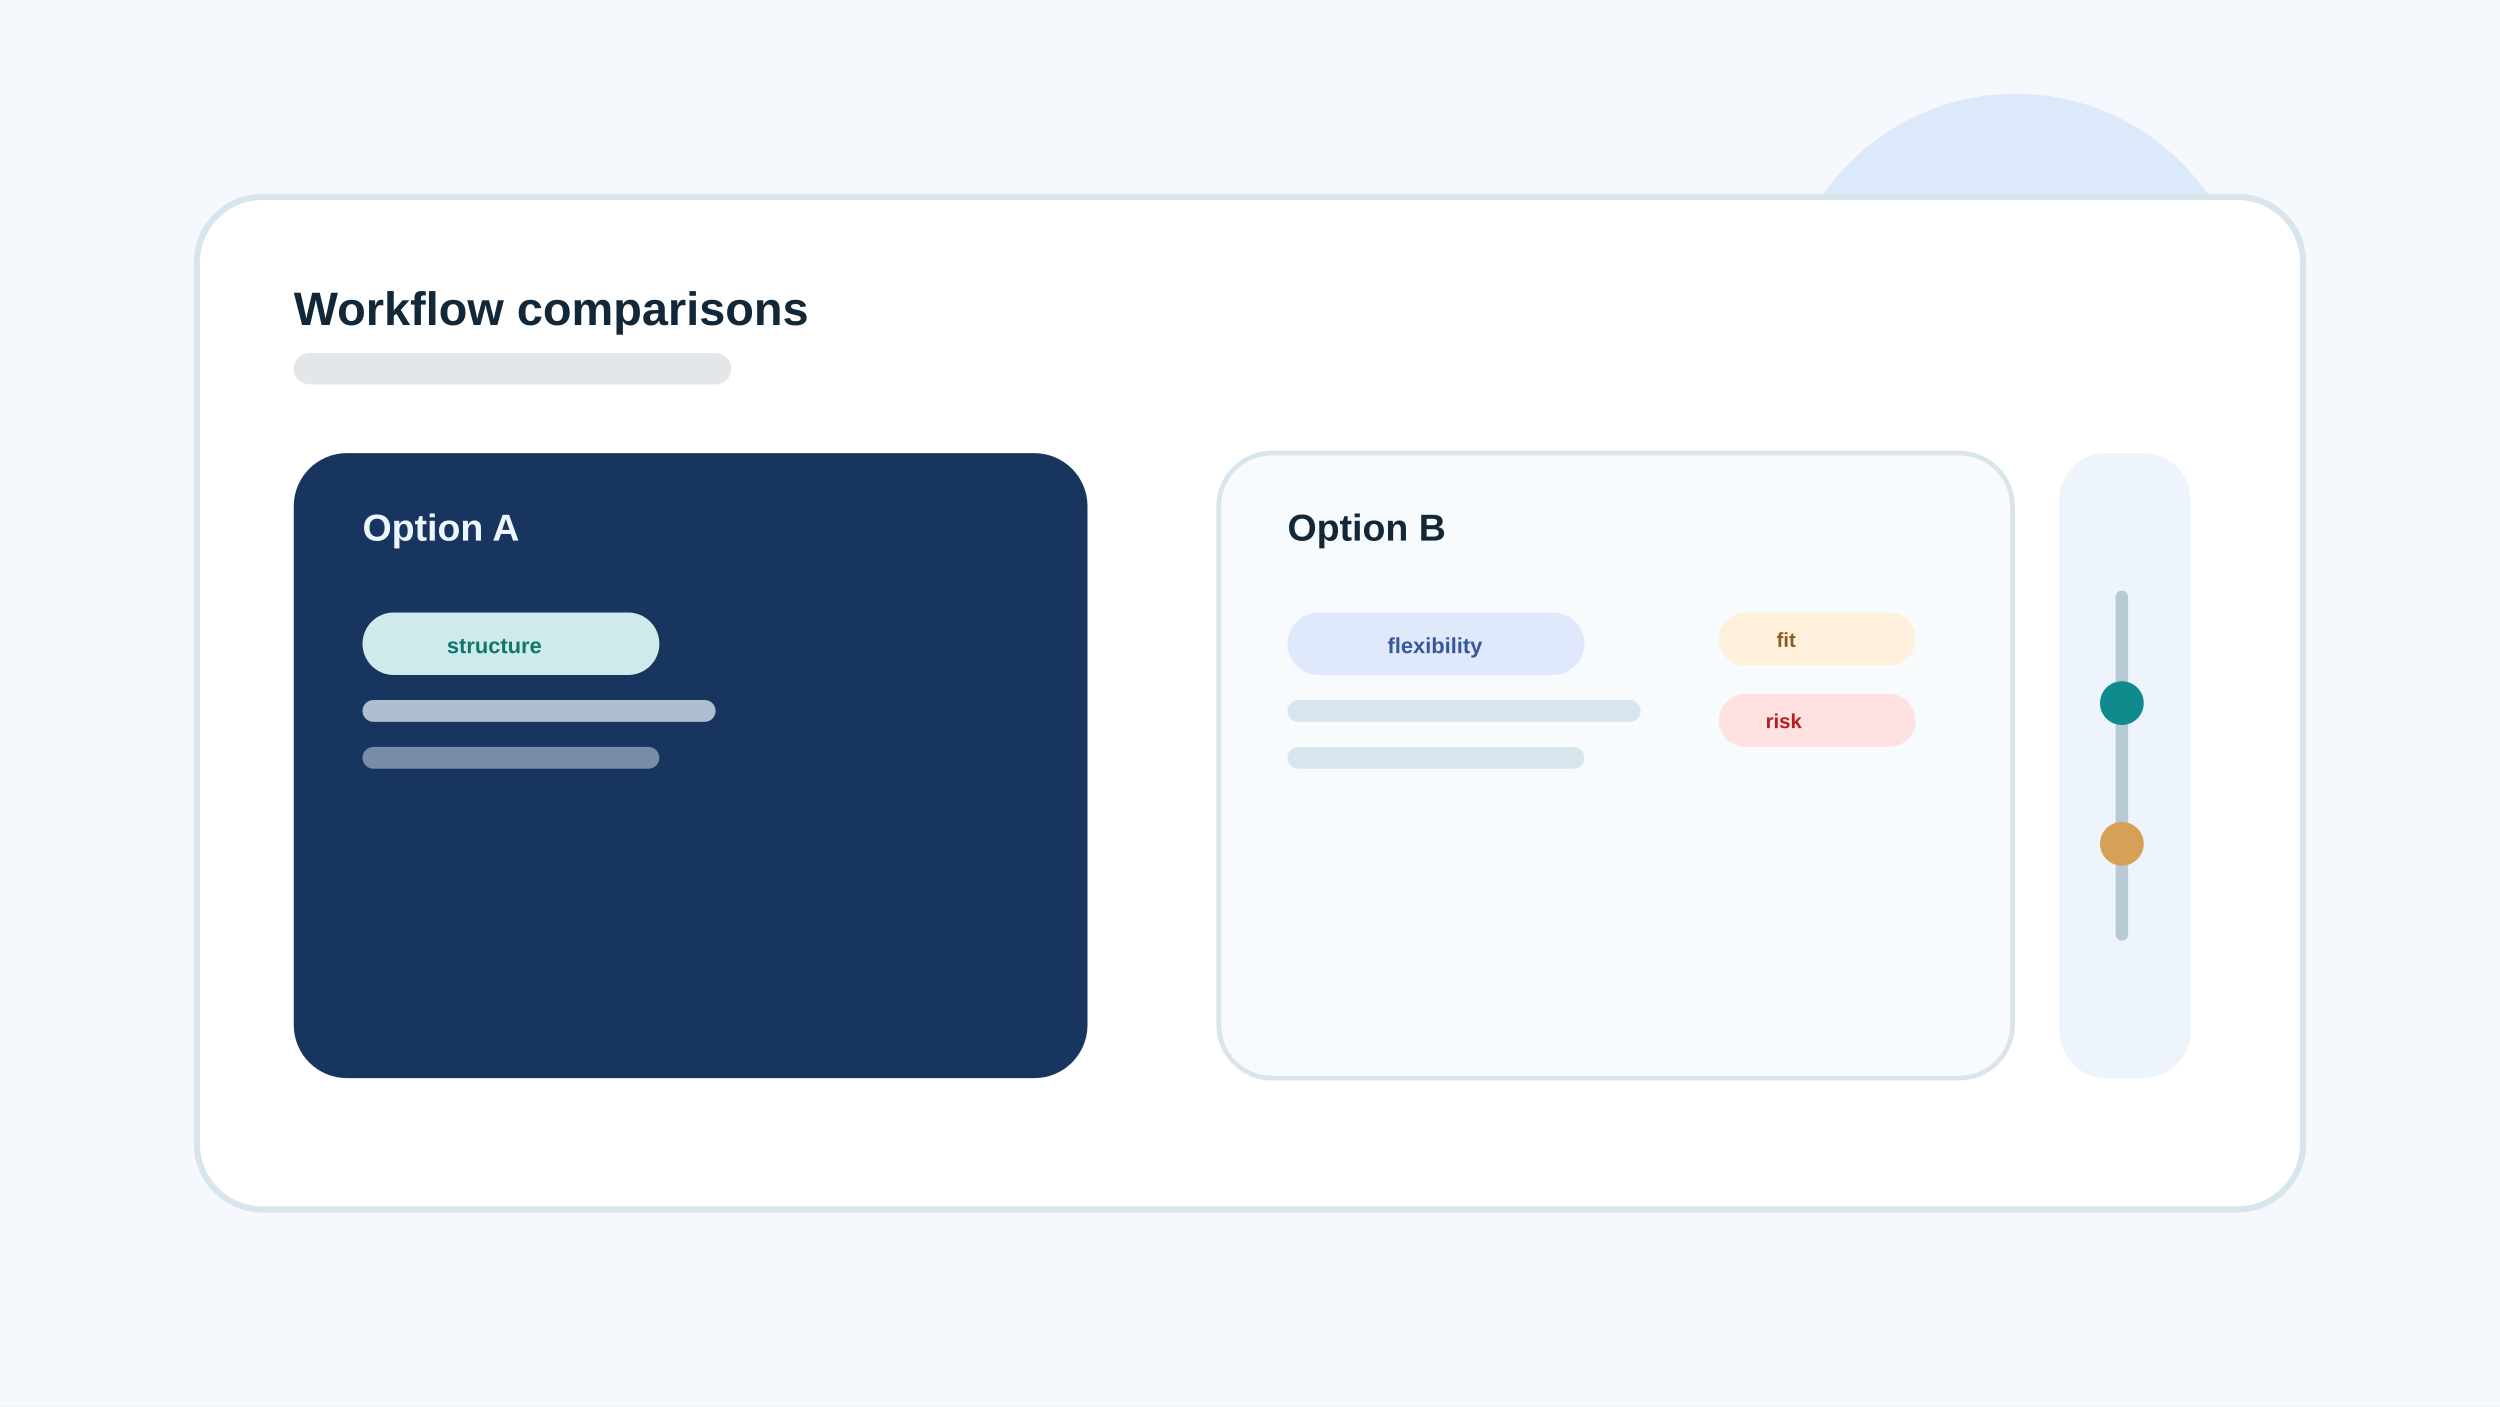
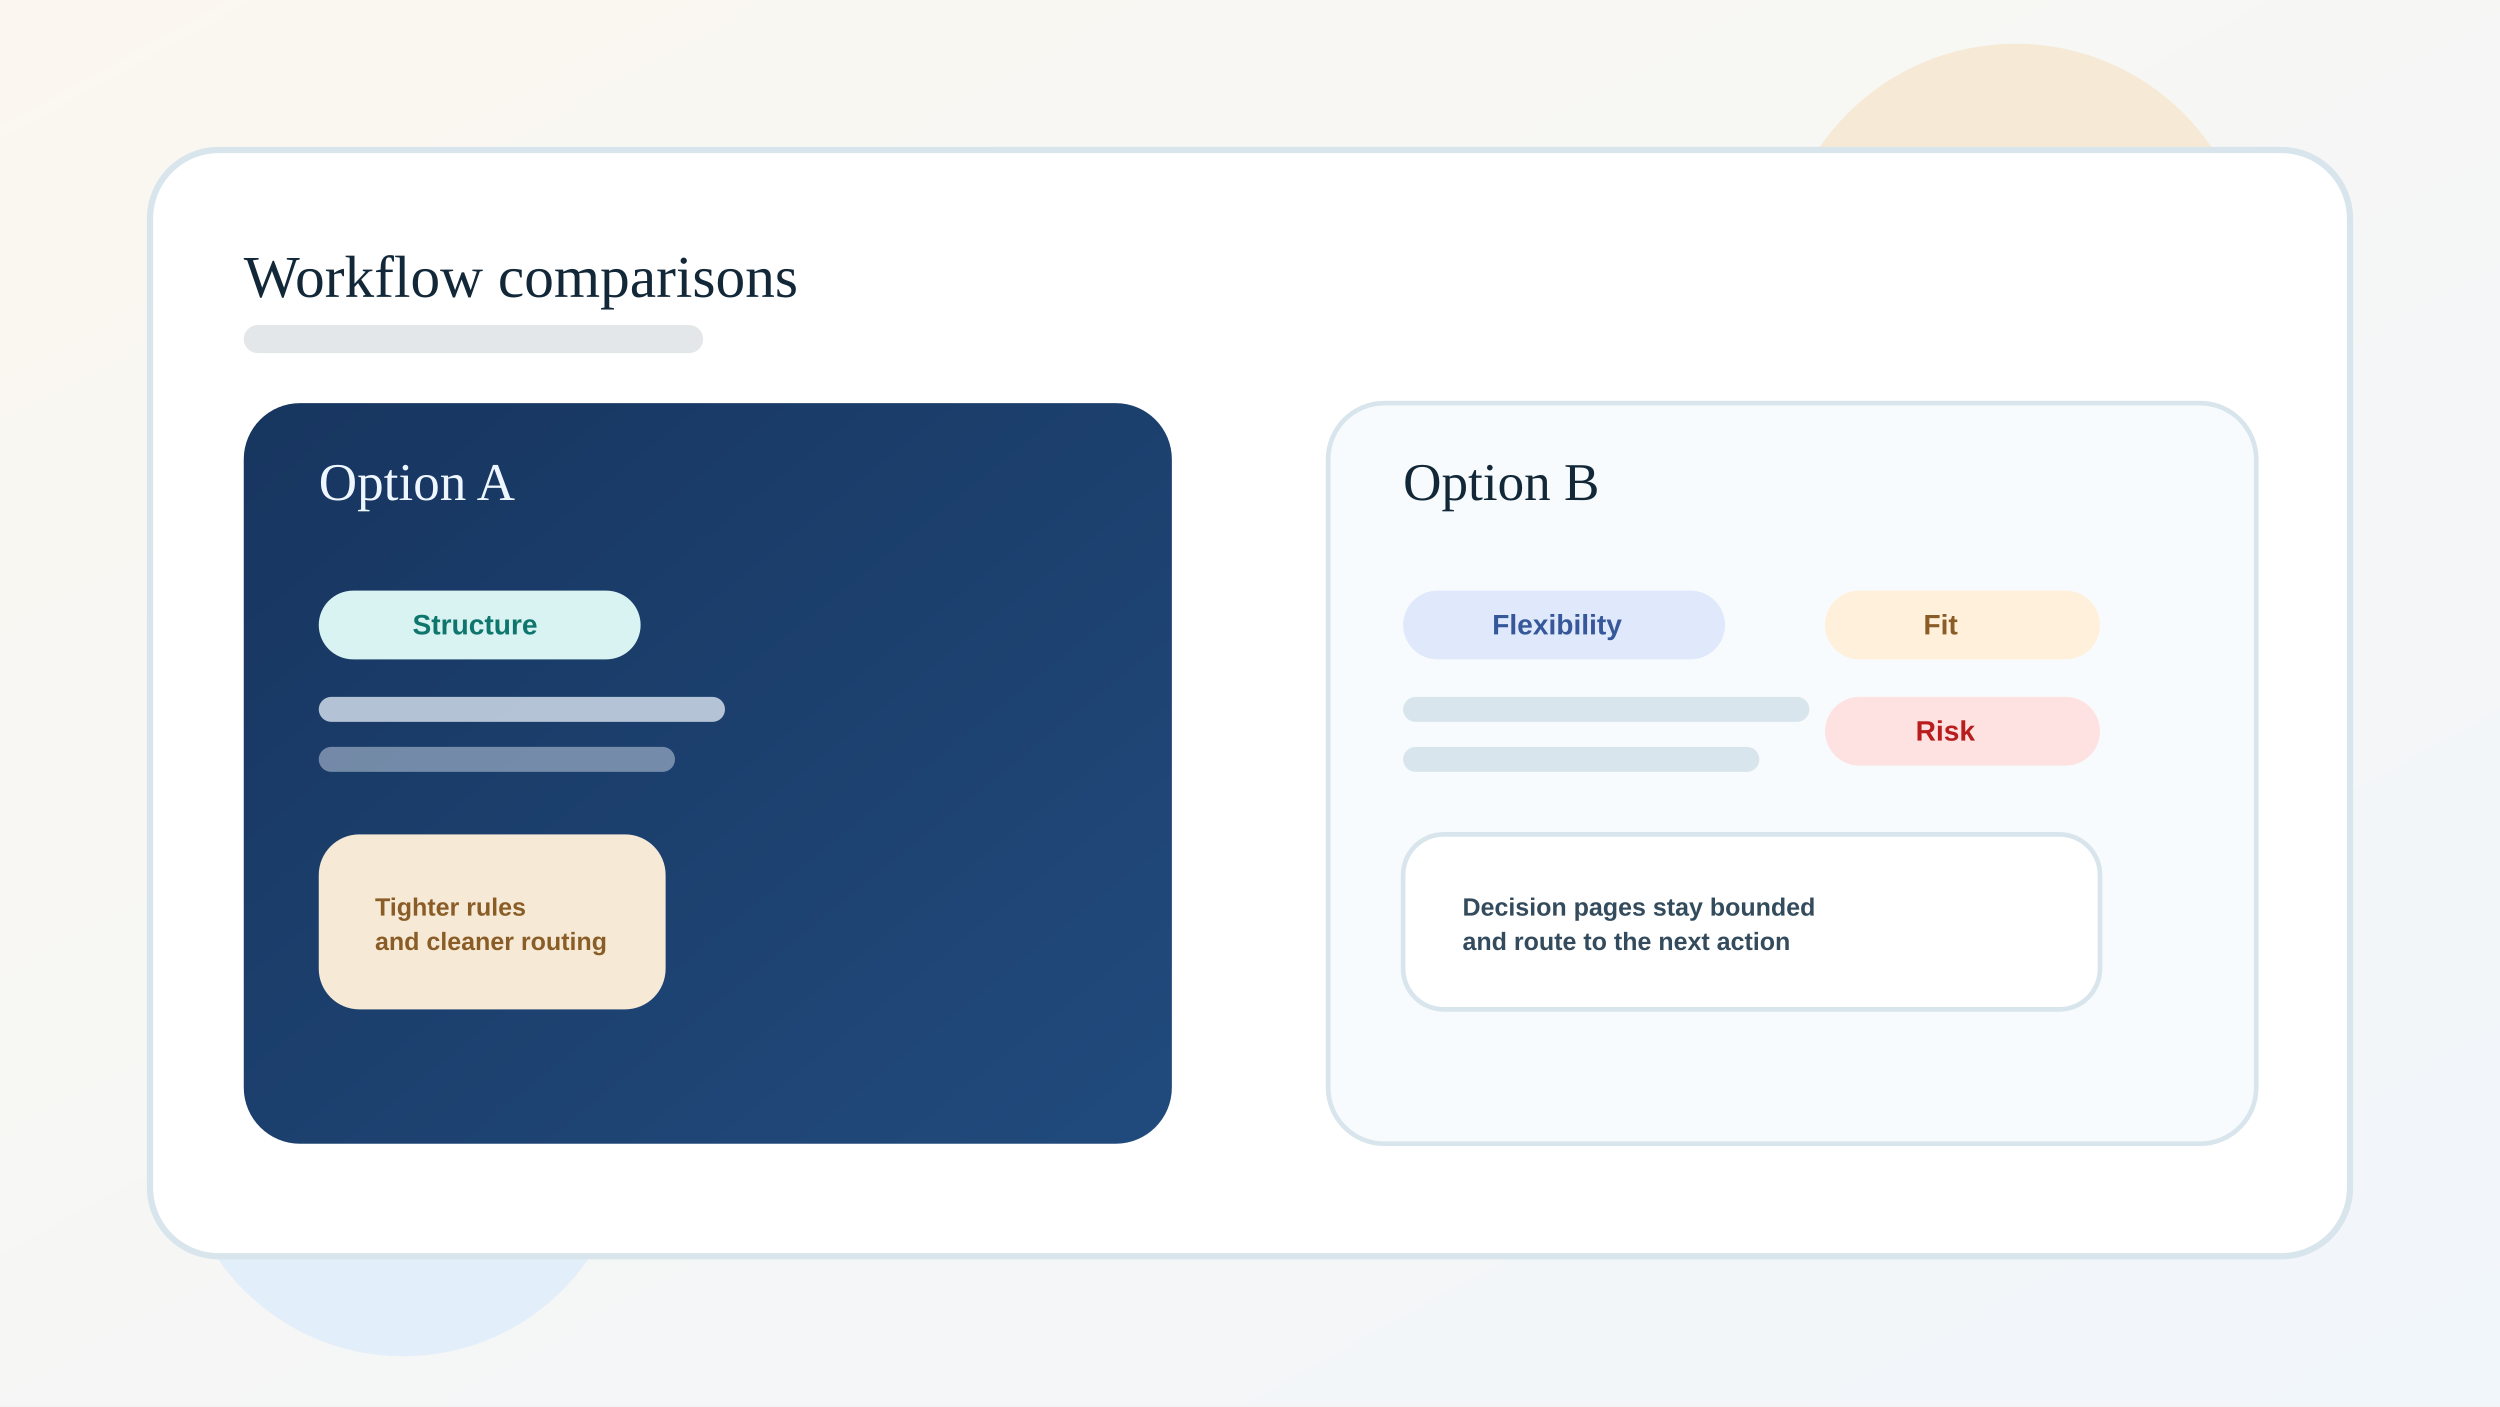
<svg xmlns="http://www.w3.org/2000/svg" viewBox="0 0 1600 900" role="img" aria-labelledby="title desc">
-   <rect width="1600" height="900" fill="#f5f9fd" />
-   <circle cx="1290" cy="210" r="150" fill="#dce9fb" />
-   <rect x="126" y="126" width="1348" height="648" rx="42" fill="#fff" stroke="#d8e5ec" stroke-width="4" />
-   <text x="188" y="208" font-family="Segoe UI, Arial, sans-serif" font-size="30" font-weight="700" fill="#122838">Workflow comparisons</text>
-   <rect x="188" y="226" width="280" height="20" rx="10" fill="#173042" opacity=".12" />
-   <rect x="188" y="290" width="508" height="400" rx="34" fill="#17355f" />
-   <rect x="780" y="290" width="508" height="400" rx="34" fill="#f8fbfd" stroke="#d8e5ec" stroke-width="3" />
-   <rect x="1318" y="290" width="84" height="400" rx="30" fill="#eef4fb" />
-   <text x="232" y="346" font-family="Segoe UI, Arial, sans-serif" font-size="24" font-weight="700" fill="#eef6ff">Option A</text>
-   <text x="824" y="346" font-family="Segoe UI, Arial, sans-serif" font-size="24" font-weight="700" fill="#122838">Option B</text>
-   <rect x="232" y="392" width="190" height="40" rx="20" fill="#d8f3f1" opacity=".95" />
-   <rect x="232" y="448" width="226" height="14" rx="7" fill="#eef6ff" opacity=".7" />
-   <rect x="232" y="478" width="190" height="14" rx="7" fill="#eef6ff" opacity=".45" />
-   <rect x="824" y="392" width="190" height="40" rx="20" fill="#dfe9fb" />
-   <rect x="824" y="448" width="226" height="14" rx="7" fill="#d8e5ec" />
-   <rect x="824" y="478" width="190" height="14" rx="7" fill="#d8e5ec" />
-   <text x="286" y="418" font-family="Segoe UI, Arial, sans-serif" font-size="14" font-weight="700" fill="#0f766e">structure</text>
-   <text x="888" y="418" font-family="Segoe UI, Arial, sans-serif" font-size="14" font-weight="700" fill="#36589a">flexibility</text>
-   <rect x="1100" y="392" width="126" height="34" rx="17" fill="#fff0db" />
-   <rect x="1100" y="444" width="126" height="34" rx="17" fill="#fee2e2" />
-   <text x="1137" y="414" font-family="Segoe UI, Arial, sans-serif" font-size="13" font-weight="700" fill="#8a5d27">fit</text>
-   <text x="1130" y="466" font-family="Segoe UI, Arial, sans-serif" font-size="13" font-weight="700" fill="#b91c1c">risk</text>
-   <path d="M1358 382v216" stroke="#b8c9d6" stroke-width="8" stroke-linecap="round" />
-   <circle cx="1358" cy="450" r="14" fill="#0f8b8d" />
-   <circle cx="1358" cy="540" r="14" fill="#d6a156" />
+   <defs>
+     <linearGradient id="compare-hub-bg" x1="0%" y1="0%" x2="100%" y2="100%">
+       <stop offset="0%" stop-color="#fbf7f0" />
+       <stop offset="100%" stop-color="#f1f6fb" />
+     </linearGradient>
+     <linearGradient id="compare-hub-panel" x1="0%" y1="0%" x2="100%" y2="100%">
+       <stop offset="0%" stop-color="#17355f" />
+       <stop offset="100%" stop-color="#214b7d" />
+     </linearGradient>
+   </defs>
+   <rect width="1600" height="900" fill="url(#compare-hub-bg)" />
+   <circle cx="1290" cy="180" r="152" fill="#f6ead6" />
+   <circle cx="258" cy="724" r="144" fill="#e2eef9" />
+   <rect x="96" y="96" width="1408" height="708" rx="44" fill="#ffffff" stroke="#d8e5ec" stroke-width="4" />
+   <text x="156" y="190" font-family="Georgia, 'Times New Roman', serif" font-size="38" fill="#122838">Workflow comparisons</text>
+   <rect x="156" y="208" width="294" height="18" rx="9" fill="#173042" opacity=".12" />
+   <rect x="156" y="258" width="594" height="474" rx="36" fill="url(#compare-hub-panel)" />
+   <rect x="850" y="258" width="594" height="474" rx="36" fill="#f8fbfd" stroke="#d8e5ec" stroke-width="3" />
+   <text x="204" y="320" font-family="Georgia, 'Times New Roman', serif" font-size="34" fill="#eef6ff">Option A</text>
+   <text x="898" y="320" font-family="Georgia, 'Times New Roman', serif" font-size="34" fill="#122838">Option B</text>
+   <rect x="204" y="378" width="206" height="44" rx="22" fill="#d8f3f1" />
+   <rect x="204" y="446" width="260" height="16" rx="8" fill="#eef6ff" opacity=".72" />
+   <rect x="204" y="478" width="228" height="16" rx="8" fill="#eef6ff" opacity=".42" />
+   <rect x="204" y="534" width="222" height="112" rx="26" fill="#fff0db" opacity=".96" />
+   <text x="264" y="406" font-family="Arial, sans-serif" font-size="18" font-weight="700" fill="#0f766e">Structure</text>
+   <text x="240" y="586" font-family="Arial, sans-serif" font-size="16" font-weight="700" fill="#8a5d27">
+     <tspan x="240" dy="0">Tighter rules</tspan>
+     <tspan x="240" dy="22">and cleaner routing</tspan>
+   </text>
+   <rect x="898" y="378" width="206" height="44" rx="22" fill="#dfe9fb" />
+   <rect x="898" y="446" width="260" height="16" rx="8" fill="#d8e5ec" />
+   <rect x="898" y="478" width="228" height="16" rx="8" fill="#d8e5ec" />
+   <rect x="1168" y="378" width="176" height="44" rx="22" fill="#fff0db" />
+   <rect x="1168" y="446" width="176" height="44" rx="22" fill="#fee2e2" />
+   <text x="955" y="406" font-family="Arial, sans-serif" font-size="18" font-weight="700" fill="#36589a">Flexibility</text>
+   <text x="1231" y="406" font-family="Arial, sans-serif" font-size="18" font-weight="700" fill="#8a5d27">Fit</text>
+   <text x="1226" y="474" font-family="Arial, sans-serif" font-size="18" font-weight="700" fill="#b91c1c">Risk</text>
+   <rect x="898" y="534" width="446" height="112" rx="26" fill="#ffffff" stroke="#d8e5ec" stroke-width="3" />
+   <text x="936" y="586" font-family="Arial, sans-serif" font-size="16" font-weight="700" fill="#334b5c">
+     <tspan x="936" dy="0">Decision pages stay bounded</tspan>
+     <tspan x="936" dy="22">and route to the next action</tspan>
+   </text>
</svg>
